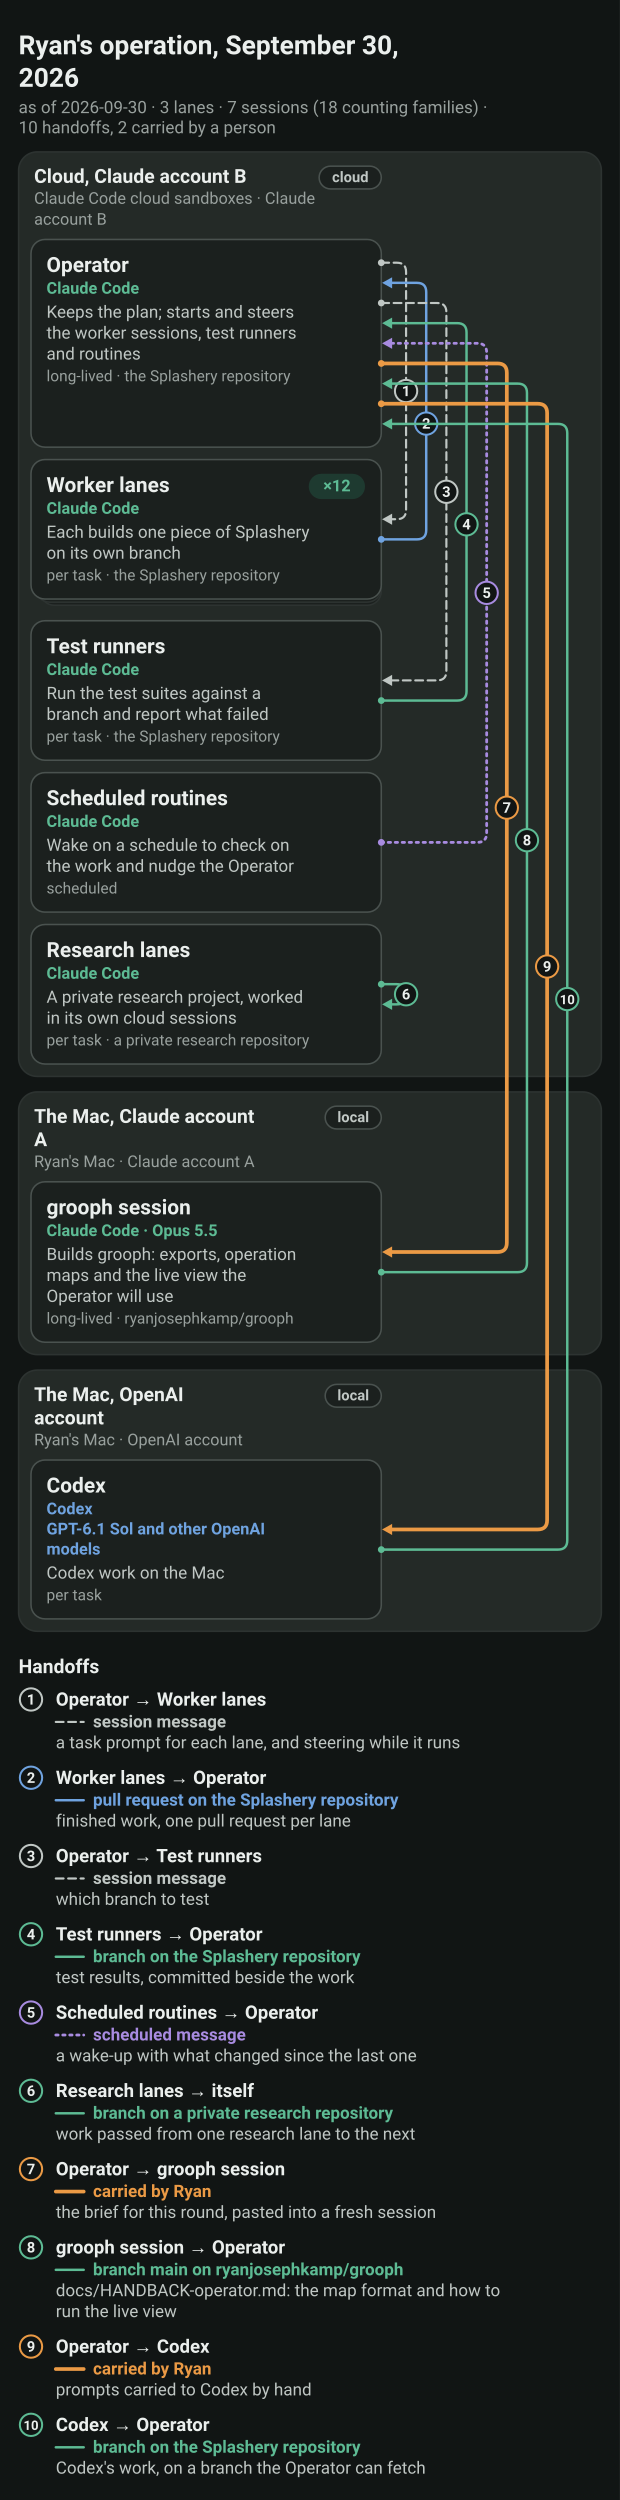
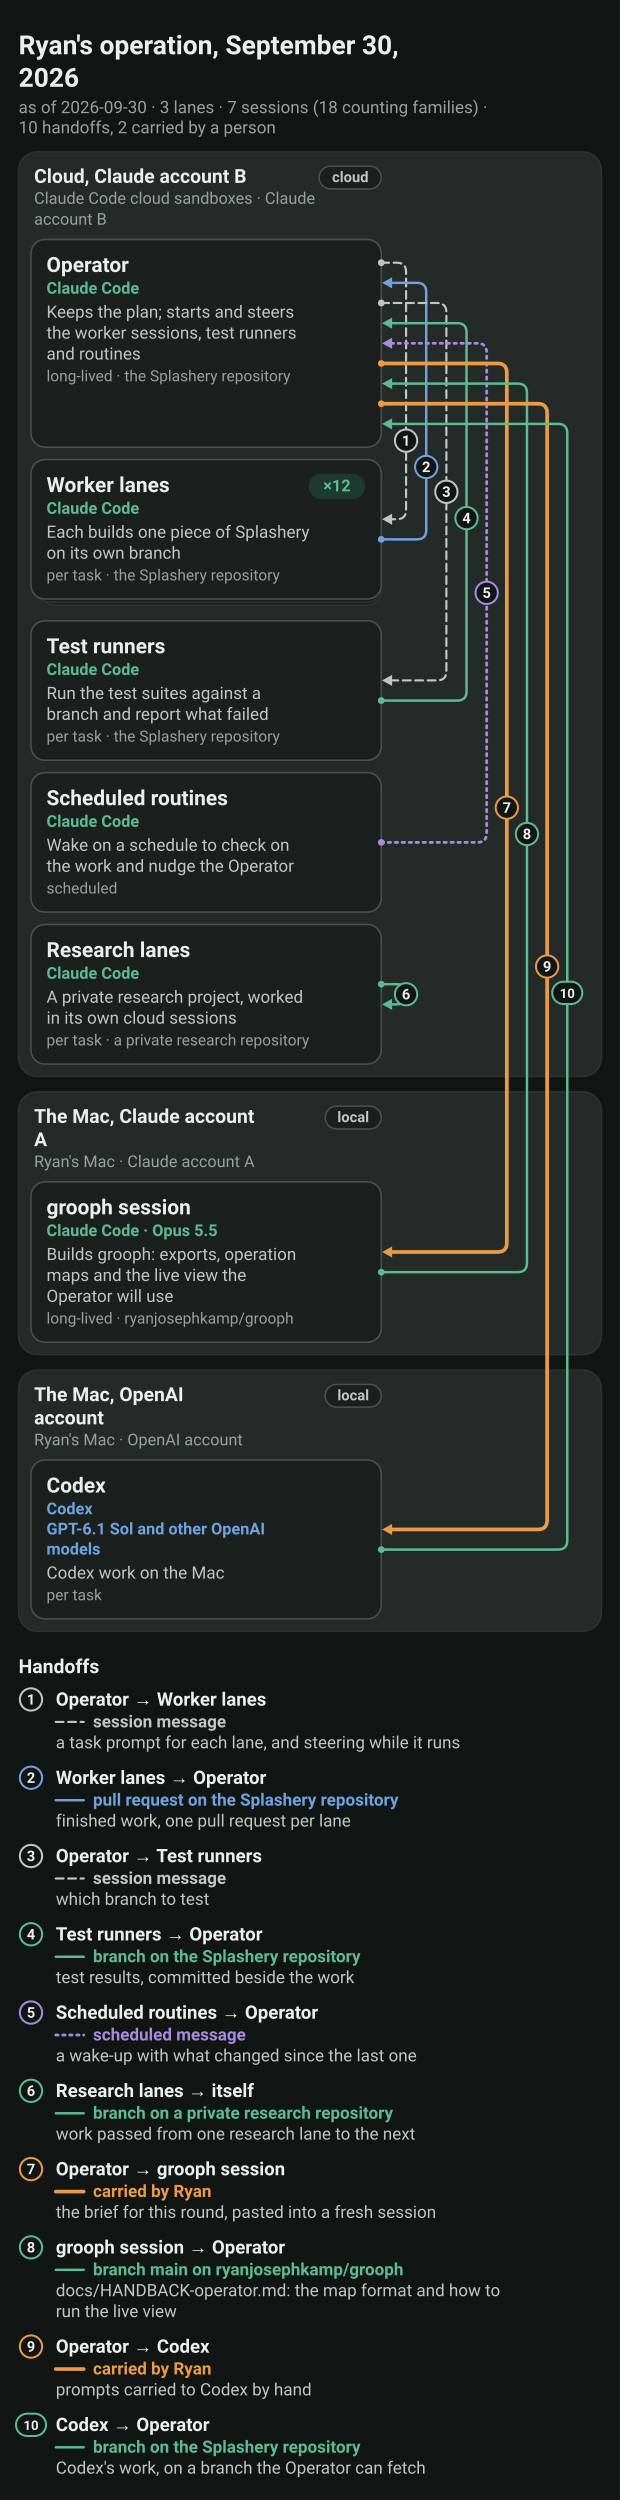
<svg xmlns="http://www.w3.org/2000/svg" class="grooph-picture" data-picture="map" viewBox="0 0 400 1613" width="400" height="1613" role="img" font-family="system-ui, -apple-system, 'Segoe UI', Roboto, 'Helvetica Neue', Arial, sans-serif">
  <rect x="0" y="0" width="400" height="1613" style="fill:#111514" />
  <text x="12" y="35" font-size="17" font-weight="700" style="fill:#ebefed">Ryan's operation, September 30,</text>
  <text x="12" y="56" font-size="17" font-weight="700" style="fill:#ebefed">2026</text>
  <text x="12" y="73" font-size="11" style="fill:#99a19e">as of 2026-09-30 · 3 lanes · 7 sessions (18 counting families) ·</text>
  <text x="12" y="86" font-size="11" style="fill:#99a19e">10 handoffs, 2 carried by a person</text>
  <g data-lane="cloud-b">
    <rect x="12" y="98" width="376" height="596.5" rx="12" stroke-width="1" style="fill:#242a27;stroke:#2d3331" />
    <text x="22" y="118" font-size="12.5" font-weight="700" style="fill:#ebefed">Cloud, Claude account B</text>
    <rect x="205.9" y="107.2" width="40.1" height="14.7" rx="7.4" stroke-width="1" style="fill:#1b201e;stroke:#4a524f" />
    <text x="226" y="117.5" font-size="9.5" font-weight="700" text-anchor="middle" style="fill:#c0c7c4">cloud</text>
    <text x="22" y="131.5" font-size="10.5" style="fill:#99a19e">Claude Code cloud sandboxes · Claude</text>
    <text x="22" y="145" font-size="10.5" style="fill:#99a19e">account B</text>
  </g>
  <g data-lane="mac-a">
    <rect x="12" y="704.5" width="376" height="169.5" rx="12" stroke-width="1" style="fill:#242a27;stroke:#2d3331" />
    <text x="22" y="724.5" font-size="12.5" font-weight="700" style="fill:#ebefed">The Mac, Claude account</text>
    <rect x="209.8" y="713.7" width="36.2" height="14.7" rx="7.4" stroke-width="1" style="fill:#1b201e;stroke:#4a524f" />
    <text x="227.9" y="724" font-size="9.5" font-weight="700" text-anchor="middle" style="fill:#c0c7c4">local</text>
    <text x="22" y="739.5" font-size="12.5" font-weight="700" style="fill:#ebefed">A</text>
    <text x="22" y="753" font-size="10.5" style="fill:#99a19e">Ryan's Mac · Claude account A</text>
  </g>
  <g data-lane="mac-openai">
    <rect x="12" y="884" width="376" height="168.5" rx="12" stroke-width="1" style="fill:#242a27;stroke:#2d3331" />
    <text x="22" y="904" font-size="12.5" font-weight="700" style="fill:#ebefed">The Mac, OpenAI</text>
    <rect x="209.8" y="893.2" width="36.2" height="14.7" rx="7.4" stroke-width="1" style="fill:#1b201e;stroke:#4a524f" />
    <text x="227.9" y="903.5" font-size="9.5" font-weight="700" text-anchor="middle" style="fill:#c0c7c4">local</text>
    <text x="22" y="919" font-size="12.5" font-weight="700" style="fill:#ebefed">account</text>
    <text x="22" y="932.5" font-size="10.5" style="fill:#99a19e">Ryan's Mac · OpenAI account</text>
  </g>
  <g data-session="operator">
    <rect data-card="" x="20" y="154.5" width="226" height="134" rx="9" stroke-width="1" style="fill:#1b201e;stroke:#4a524f" />
    <text x="30" y="175.5" font-size="13.5" font-weight="700" style="fill:#ebefed">Operator</text>
    <text x="30" y="189.5" font-size="10.5" font-weight="700" style="fill:#5dbb94">Claude Code</text>
    <text x="30" y="205" font-size="11" style="fill:#c0c7c4">Keeps the plan; starts and steers</text>
    <text x="30" y="218.5" font-size="11" style="fill:#c0c7c4">the worker sessions, test runners</text>
    <text x="30" y="232" font-size="11" style="fill:#c0c7c4">and routines</text>
    <text x="30" y="246" font-size="10" style="fill:#99a19e">long-lived · the Splashery repository</text>
  </g>
  <g data-session="workers">
    <rect x="26" y="302.5" width="220" height="88" rx="9" stroke-width="1" style="fill:#1b201e;stroke:#2d3331" />
    <rect x="23" y="299.5" width="223" height="89" rx="9" stroke-width="1" style="fill:#1b201e;stroke:#2d3331" />
    <rect data-card="" x="20" y="296.5" width="226" height="90" rx="9" stroke-width="1" style="fill:#1b201e;stroke:#4a524f" />
    <text x="30" y="317.5" font-size="13.5" font-weight="700" style="fill:#ebefed">Worker lanes</text>
    <rect x="199.2" y="305.7" width="36.3" height="16.3" rx="8.1" style="fill:#1e3a30" />
    <text x="217.4" y="317" font-size="10.5" font-weight="700" text-anchor="middle" style="fill:#5dbb94">×12</text>
    <text x="30" y="331.5" font-size="10.5" font-weight="700" style="fill:#5dbb94">Claude Code</text>
    <text x="30" y="347" font-size="11" style="fill:#c0c7c4">Each builds one piece of Splashery</text>
    <text x="30" y="360.5" font-size="11" style="fill:#c0c7c4">on its own branch</text>
    <text x="30" y="374.5" font-size="10" style="fill:#99a19e">per task · the Splashery repository</text>
  </g>
  <g data-session="test-runners">
    <rect data-card="" x="20" y="400.5" width="226" height="90" rx="9" stroke-width="1" style="fill:#1b201e;stroke:#4a524f" />
    <text x="30" y="421.5" font-size="13.5" font-weight="700" style="fill:#ebefed">Test runners</text>
    <text x="30" y="435.5" font-size="10.5" font-weight="700" style="fill:#5dbb94">Claude Code</text>
    <text x="30" y="451" font-size="11" style="fill:#c0c7c4">Run the test suites against a</text>
    <text x="30" y="464.5" font-size="11" style="fill:#c0c7c4">branch and report what failed</text>
    <text x="30" y="478.5" font-size="10" style="fill:#99a19e">per task · the Splashery repository</text>
  </g>
  <g data-session="routines">
    <rect data-card="" x="20" y="498.5" width="226" height="90" rx="9" stroke-width="1" style="fill:#1b201e;stroke:#4a524f" />
    <text x="30" y="519.5" font-size="13.5" font-weight="700" style="fill:#ebefed">Scheduled routines</text>
    <text x="30" y="533.5" font-size="10.5" font-weight="700" style="fill:#5dbb94">Claude Code</text>
    <text x="30" y="549" font-size="11" style="fill:#c0c7c4">Wake on a schedule to check on</text>
    <text x="30" y="562.5" font-size="11" style="fill:#c0c7c4">the work and nudge the Operator</text>
    <text x="30" y="576.5" font-size="10" style="fill:#99a19e">scheduled</text>
  </g>
  <g data-session="research">
    <rect data-card="" x="20" y="596.5" width="226" height="90" rx="9" stroke-width="1" style="fill:#1b201e;stroke:#4a524f" />
    <text x="30" y="617.5" font-size="13.5" font-weight="700" style="fill:#ebefed">Research lanes</text>
    <text x="30" y="631.5" font-size="10.5" font-weight="700" style="fill:#5dbb94">Claude Code</text>
    <text x="30" y="647" font-size="11" style="fill:#c0c7c4">A private research project, worked</text>
    <text x="30" y="660.5" font-size="11" style="fill:#c0c7c4">in its own cloud sessions</text>
    <text x="30" y="674.5" font-size="10" style="fill:#99a19e">per task · a private research repository</text>
  </g>
  <g data-session="grooph">
    <rect data-card="" x="20" y="762.5" width="226" height="103.5" rx="9" stroke-width="1" style="fill:#1b201e;stroke:#4a524f" />
    <text x="30" y="783.5" font-size="13.5" font-weight="700" style="fill:#ebefed">grooph session</text>
    <text x="30" y="797.5" font-size="10.5" font-weight="700" style="fill:#5dbb94">Claude Code · Opus 5.5</text>
    <text x="30" y="813" font-size="11" style="fill:#c0c7c4">Builds grooph: exports, operation</text>
    <text x="30" y="826.5" font-size="11" style="fill:#c0c7c4">maps and the live view the</text>
    <text x="30" y="840" font-size="11" style="fill:#c0c7c4">Operator will use</text>
    <text x="30" y="854" font-size="10" style="fill:#99a19e">long-lived · ryanjosephkamp/grooph</text>
  </g>
  <g data-session="codex">
    <rect data-card="" x="20" y="942" width="226" height="102.5" rx="9" stroke-width="1" style="fill:#1b201e;stroke:#4a524f" />
    <text x="30" y="963" font-size="13.5" font-weight="700" style="fill:#ebefed">Codex</text>
    <text x="30" y="977" font-size="10.5" font-weight="700" style="fill:#6fa3e0">Codex</text>
    <text x="30" y="990" font-size="10.5" font-weight="700" style="fill:#6fa3e0">GPT-6.1 Sol and other OpenAI</text>
    <text x="30" y="1003" font-size="10.5" font-weight="700" style="fill:#6fa3e0">models</text>
    <text x="30" y="1018.5" font-size="11" style="fill:#c0c7c4">Codex work on the Mac</text>
    <text x="30" y="1032.5" font-size="10" style="fill:#99a19e">per task</text>
  </g>
  <g data-handoff="h-start-workers">
    <path d="M246,169.5 H256 Q262,169.5 262,175.5 V329 Q262,335 256,335 H251.5" fill="none" stroke-width="1.4" stroke-linecap="round" stroke-dasharray="5 3" style="stroke:#c0c7c4" />
    <circle cx="246" cy="169.5" r="2.2" style="fill:#c0c7c4" />
    <path d="M246.5,335 l6.5,-3.6 v7.2 z" style="fill:#c0c7c4" />
-     <circle cx="262" cy="252.3" r="7.2" stroke-width="1.3" style="fill:#111514;stroke:#c0c7c4" />
-     <text x="262" y="255.6" font-size="9.5" font-weight="700" text-anchor="middle" style="fill:#ebefed">1</text>
+     <g data-badge="">
+       <circle cx="262" cy="284.3" r="7.2" stroke-width="1.3" style="fill:#111514;stroke:#c0c7c4" />
+       <text x="262" y="287.6" font-size="9.5" font-weight="700" text-anchor="middle" style="fill:#ebefed">1</text>
+     </g>
  </g>
  <g data-handoff="h-workers-back">
    <path d="M246,348 H269 Q275,348 275,342 V188.5 Q275,182.5 269,182.5 H251.5" fill="none" stroke-width="1.6" stroke-linecap="round" style="stroke:#6fa3e0" />
    <circle cx="246" cy="348" r="2.2" style="fill:#6fa3e0" />
    <path d="M246.5,182.5 l6.5,-3.6 v7.2 z" style="fill:#6fa3e0" />
-     <circle cx="275" cy="273.3" r="7.2" stroke-width="1.3" style="fill:#111514;stroke:#6fa3e0" />
-     <text x="275" y="276.6" font-size="9.5" font-weight="700" text-anchor="middle" style="fill:#ebefed">2</text>
+     <g data-badge="">
+       <circle cx="275" cy="301.3" r="7.2" stroke-width="1.3" style="fill:#111514;stroke:#6fa3e0" />
+       <text x="275" y="304.6" font-size="9.5" font-weight="700" text-anchor="middle" style="fill:#ebefed">2</text>
+     </g>
  </g>
  <g data-handoff="h-start-tests">
    <path d="M246,195.5 H282 Q288,195.5 288,201.5 V433 Q288,439 282,439 H251.5" fill="none" stroke-width="1.4" stroke-linecap="round" stroke-dasharray="5 3" style="stroke:#c0c7c4" />
    <circle cx="246" cy="195.5" r="2.2" style="fill:#c0c7c4" />
    <path d="M246.5,439 l6.5,-3.6 v7.2 z" style="fill:#c0c7c4" />
-     <circle cx="288" cy="317.3" r="7.2" stroke-width="1.3" style="fill:#111514;stroke:#c0c7c4" />
-     <text x="288" y="320.6" font-size="9.5" font-weight="700" text-anchor="middle" style="fill:#ebefed">3</text>
+     <g data-badge="">
+       <circle cx="288" cy="317.3" r="7.2" stroke-width="1.3" style="fill:#111514;stroke:#c0c7c4" />
+       <text x="288" y="320.6" font-size="9.5" font-weight="700" text-anchor="middle" style="fill:#ebefed">3</text>
+     </g>
  </g>
  <g data-handoff="h-tests-back">
    <path d="M246,452 H295 Q301,452 301,446 V214.5 Q301,208.5 295,208.5 H251.5" fill="none" stroke-width="1.6" stroke-linecap="round" style="stroke:#5dbb94" />
    <circle cx="246" cy="452" r="2.2" style="fill:#5dbb94" />
    <path d="M246.5,208.5 l6.5,-3.6 v7.2 z" style="fill:#5dbb94" />
-     <circle cx="301" cy="338.3" r="7.2" stroke-width="1.3" style="fill:#111514;stroke:#5dbb94" />
-     <text x="301" y="341.6" font-size="9.5" font-weight="700" text-anchor="middle" style="fill:#ebefed">4</text>
+     <g data-badge="">
+       <circle cx="301" cy="334.3" r="7.2" stroke-width="1.3" style="fill:#111514;stroke:#5dbb94" />
+       <text x="301" y="337.6" font-size="9.5" font-weight="700" text-anchor="middle" style="fill:#ebefed">4</text>
+     </g>
  </g>
  <g data-handoff="h-routines">
    <path d="M246,543.5 H308 Q314,543.5 314,537.5 V227.5 Q314,221.5 308,221.5 H251.5" fill="none" stroke-width="1.8" stroke-linecap="round" stroke-dasharray="1.5 3" style="stroke:#a88be0" />
    <circle cx="246" cy="543.5" r="2.2" style="fill:#a88be0" />
    <path d="M246.5,221.5 l6.5,-3.6 v7.2 z" style="fill:#a88be0" />
-     <circle cx="314" cy="382.5" r="7.2" stroke-width="1.3" style="fill:#111514;stroke:#a88be0" />
-     <text x="314" y="385.8" font-size="9.5" font-weight="700" text-anchor="middle" style="fill:#ebefed">5</text>
+     <g data-badge="">
+       <circle cx="314" cy="382.5" r="7.2" stroke-width="1.3" style="fill:#111514;stroke:#a88be0" />
+       <text x="314" y="385.8" font-size="9.5" font-weight="700" text-anchor="middle" style="fill:#ebefed">5</text>
+     </g>
  </g>
  <g data-handoff="h-research">
    <path d="M246,635 H256 Q262,635 262,641 V642 Q262,648 256,648 H251.5" fill="none" stroke-width="1.6" stroke-linecap="round" style="stroke:#5dbb94" />
    <circle cx="246" cy="635" r="2.2" style="fill:#5dbb94" />
    <path d="M246.5,648 l6.5,-3.6 v7.2 z" style="fill:#5dbb94" />
-     <circle cx="262" cy="641.5" r="7.2" stroke-width="1.3" style="fill:#111514;stroke:#5dbb94" />
-     <text x="262" y="644.8" font-size="9.5" font-weight="700" text-anchor="middle" style="fill:#ebefed">6</text>
+     <g data-badge="">
+       <circle cx="262" cy="641.5" r="7.2" stroke-width="1.3" style="fill:#111514;stroke:#5dbb94" />
+       <text x="262" y="644.8" font-size="9.5" font-weight="700" text-anchor="middle" style="fill:#ebefed">6</text>
+     </g>
  </g>
  <g data-handoff="h-brief-grooph">
    <path d="M246,234.5 H321 Q327,234.5 327,240.5 V801.8 Q327,807.8 321,807.8 H251.5" fill="none" stroke-width="2.4" stroke-linecap="round" style="stroke:#eb9a45" />
    <circle cx="246" cy="234.5" r="2.2" style="fill:#eb9a45" />
    <path d="M246.5,807.8 l6.5,-3.6 v7.2 z" style="fill:#eb9a45" />
-     <circle cx="327" cy="521.1" r="7.2" stroke-width="1.3" style="fill:#111514;stroke:#eb9a45" />
-     <text x="327" y="524.4" font-size="9.5" font-weight="700" text-anchor="middle" style="fill:#ebefed">7</text>
+     <g data-badge="">
+       <circle cx="327" cy="521.1" r="7.2" stroke-width="1.3" style="fill:#111514;stroke:#eb9a45" />
+       <text x="327" y="524.4" font-size="9.5" font-weight="700" text-anchor="middle" style="fill:#ebefed">7</text>
+     </g>
  </g>
  <g data-handoff="h-grooph-back">
    <path d="M246,820.8 H334 Q340,820.8 340,814.8 V253.5 Q340,247.5 334,247.5 H251.5" fill="none" stroke-width="1.6" stroke-linecap="round" style="stroke:#5dbb94" />
    <circle cx="246" cy="820.8" r="2.2" style="fill:#5dbb94" />
    <path d="M246.5,247.5 l6.5,-3.6 v7.2 z" style="fill:#5dbb94" />
-     <circle cx="340" cy="542.1" r="7.2" stroke-width="1.3" style="fill:#111514;stroke:#5dbb94" />
-     <text x="340" y="545.4" font-size="9.5" font-weight="700" text-anchor="middle" style="fill:#ebefed">8</text>
+     <g data-badge="">
+       <circle cx="340" cy="538.1" r="7.2" stroke-width="1.3" style="fill:#111514;stroke:#5dbb94" />
+       <text x="340" y="541.4" font-size="9.5" font-weight="700" text-anchor="middle" style="fill:#ebefed">8</text>
+     </g>
  </g>
  <g data-handoff="h-brief-codex">
    <path d="M246,260.5 H347 Q353,260.5 353,266.5 V980.8 Q353,986.8 347,986.8 H251.5" fill="none" stroke-width="2.4" stroke-linecap="round" style="stroke:#eb9a45" />
    <circle cx="246" cy="260.5" r="2.2" style="fill:#eb9a45" />
    <path d="M246.5,986.8 l6.5,-3.6 v7.2 z" style="fill:#eb9a45" />
-     <circle cx="353" cy="623.6" r="7.2" stroke-width="1.3" style="fill:#111514;stroke:#eb9a45" />
-     <text x="353" y="626.9" font-size="9.5" font-weight="700" text-anchor="middle" style="fill:#ebefed">9</text>
+     <g data-badge="">
+       <circle cx="353" cy="623.6" r="7.2" stroke-width="1.3" style="fill:#111514;stroke:#eb9a45" />
+       <text x="353" y="626.9" font-size="9.5" font-weight="700" text-anchor="middle" style="fill:#ebefed">9</text>
+     </g>
  </g>
  <g data-handoff="h-codex-back">
    <path d="M246,999.8 H360 Q366,999.8 366,993.8 V279.5 Q366,273.5 360,273.5 H251.5" fill="none" stroke-width="1.6" stroke-linecap="round" style="stroke:#5dbb94" />
    <circle cx="246" cy="999.8" r="2.2" style="fill:#5dbb94" />
    <path d="M246.5,273.5 l6.5,-3.6 v7.2 z" style="fill:#5dbb94" />
-     <circle cx="366" cy="644.6" r="7.2" stroke-width="1.3" style="fill:#111514;stroke:#5dbb94" />
-     <text x="366" y="647.9" font-size="8.5" font-weight="700" text-anchor="middle" style="fill:#ebefed">10</text>
+     <g data-badge="">
+       <rect x="356.3" y="633.4" width="19.4" height="14.4" rx="7.2" stroke-width="1.3" style="fill:#111514;stroke:#5dbb94" />
+       <text x="366" y="643.9" font-size="8.5" font-weight="700" text-anchor="middle" style="fill:#ebefed">10</text>
+     </g>
  </g>
  <text x="12" y="1079.5" font-size="12.5" font-weight="700" style="fill:#ebefed">Handoffs</text>
  <g data-handoff-row="h-start-workers">
    <rect data-row="" x="8" y="1086.5" width="384" height="47.5" rx="8" style="fill:transparent" />
    <circle cx="20" cy="1096.5" r="7.2" stroke-width="1.3" style="fill:#111514;stroke:#c0c7c4" />
    <text x="20" y="1099.8" font-size="9.5" font-weight="700" text-anchor="middle" style="fill:#ebefed">1</text>
    <text x="36" y="1100.5" font-size="12" font-weight="700" style="fill:#ebefed">Operator → Worker lanes</text>
    <path d="M36,1111 h18" fill="none" stroke-width="1.4" stroke-linecap="round" stroke-dasharray="5 3" style="stroke:#c0c7c4" />
    <text x="60" y="1114.5" font-size="11" font-weight="700" style="fill:#c0c7c4">session message</text>
    <text x="36" y="1128" font-size="11" style="fill:#c0c7c4">a task prompt for each lane, and steering while it runs</text>
  </g>
  <g data-handoff-row="h-workers-back">
    <rect data-row="" x="8" y="1137" width="384" height="47.5" rx="8" style="fill:transparent" />
    <circle cx="20" cy="1147" r="7.2" stroke-width="1.3" style="fill:#111514;stroke:#6fa3e0" />
    <text x="20" y="1150.3" font-size="9.5" font-weight="700" text-anchor="middle" style="fill:#ebefed">2</text>
    <text x="36" y="1151" font-size="12" font-weight="700" style="fill:#ebefed">Worker lanes → Operator</text>
    <path d="M36,1161.5 h18" fill="none" stroke-width="1.6" stroke-linecap="round" style="stroke:#6fa3e0" />
    <text x="60" y="1165" font-size="11" font-weight="700" style="fill:#6fa3e0">pull request on the Splashery repository</text>
    <text x="36" y="1178.5" font-size="11" style="fill:#c0c7c4">finished work, one pull request per lane</text>
  </g>
  <g data-handoff-row="h-start-tests">
    <rect data-row="" x="8" y="1187.5" width="384" height="47.5" rx="8" style="fill:transparent" />
    <circle cx="20" cy="1197.5" r="7.2" stroke-width="1.3" style="fill:#111514;stroke:#c0c7c4" />
    <text x="20" y="1200.8" font-size="9.5" font-weight="700" text-anchor="middle" style="fill:#ebefed">3</text>
    <text x="36" y="1201.5" font-size="12" font-weight="700" style="fill:#ebefed">Operator → Test runners</text>
    <path d="M36,1212 h18" fill="none" stroke-width="1.4" stroke-linecap="round" stroke-dasharray="5 3" style="stroke:#c0c7c4" />
    <text x="60" y="1215.5" font-size="11" font-weight="700" style="fill:#c0c7c4">session message</text>
    <text x="36" y="1229" font-size="11" style="fill:#c0c7c4">which branch to test</text>
  </g>
  <g data-handoff-row="h-tests-back">
    <rect data-row="" x="8" y="1238" width="384" height="47.5" rx="8" style="fill:transparent" />
    <circle cx="20" cy="1248" r="7.2" stroke-width="1.3" style="fill:#111514;stroke:#5dbb94" />
    <text x="20" y="1251.3" font-size="9.5" font-weight="700" text-anchor="middle" style="fill:#ebefed">4</text>
    <text x="36" y="1252" font-size="12" font-weight="700" style="fill:#ebefed">Test runners → Operator</text>
    <path d="M36,1262.5 h18" fill="none" stroke-width="1.6" stroke-linecap="round" style="stroke:#5dbb94" />
    <text x="60" y="1266" font-size="11" font-weight="700" style="fill:#5dbb94">branch on the Splashery repository</text>
    <text x="36" y="1279.5" font-size="11" style="fill:#c0c7c4">test results, committed beside the work</text>
  </g>
  <g data-handoff-row="h-routines">
    <rect data-row="" x="8" y="1288.5" width="384" height="47.5" rx="8" style="fill:transparent" />
    <circle cx="20" cy="1298.5" r="7.2" stroke-width="1.3" style="fill:#111514;stroke:#a88be0" />
    <text x="20" y="1301.8" font-size="9.5" font-weight="700" text-anchor="middle" style="fill:#ebefed">5</text>
    <text x="36" y="1302.5" font-size="12" font-weight="700" style="fill:#ebefed">Scheduled routines → Operator</text>
    <path d="M36,1313 h18" fill="none" stroke-width="1.8" stroke-linecap="round" stroke-dasharray="1.5 3" style="stroke:#a88be0" />
    <text x="60" y="1316.5" font-size="11" font-weight="700" style="fill:#a88be0">scheduled message</text>
    <text x="36" y="1330" font-size="11" style="fill:#c0c7c4">a wake-up with what changed since the last one</text>
  </g>
  <g data-handoff-row="h-research">
    <rect data-row="" x="8" y="1339" width="384" height="47.5" rx="8" style="fill:transparent" />
    <circle cx="20" cy="1349" r="7.2" stroke-width="1.3" style="fill:#111514;stroke:#5dbb94" />
    <text x="20" y="1352.3" font-size="9.5" font-weight="700" text-anchor="middle" style="fill:#ebefed">6</text>
    <text x="36" y="1353" font-size="12" font-weight="700" style="fill:#ebefed">Research lanes → itself</text>
    <path d="M36,1363.5 h18" fill="none" stroke-width="1.6" stroke-linecap="round" style="stroke:#5dbb94" />
    <text x="60" y="1367" font-size="11" font-weight="700" style="fill:#5dbb94">branch on a private research repository</text>
    <text x="36" y="1380.5" font-size="11" style="fill:#c0c7c4">work passed from one research lane to the next</text>
  </g>
  <g data-handoff-row="h-brief-grooph">
    <rect data-row="" x="8" y="1389.5" width="384" height="47.5" rx="8" style="fill:transparent" />
    <circle cx="20" cy="1399.5" r="7.2" stroke-width="1.3" style="fill:#111514;stroke:#eb9a45" />
    <text x="20" y="1402.8" font-size="9.5" font-weight="700" text-anchor="middle" style="fill:#ebefed">7</text>
    <text x="36" y="1403.5" font-size="12" font-weight="700" style="fill:#ebefed">Operator → grooph session</text>
    <path d="M36,1414 h18" fill="none" stroke-width="2.4" stroke-linecap="round" style="stroke:#eb9a45" />
    <text x="60" y="1417.5" font-size="11" font-weight="700" style="fill:#eb9a45">carried by Ryan</text>
    <text x="36" y="1431" font-size="11" style="fill:#c0c7c4">the brief for this round, pasted into a fresh session</text>
  </g>
  <g data-handoff-row="h-grooph-back">
    <rect data-row="" x="8" y="1440" width="384" height="61" rx="8" style="fill:transparent" />
    <circle cx="20" cy="1450" r="7.2" stroke-width="1.3" style="fill:#111514;stroke:#5dbb94" />
    <text x="20" y="1453.3" font-size="9.5" font-weight="700" text-anchor="middle" style="fill:#ebefed">8</text>
    <text x="36" y="1454" font-size="12" font-weight="700" style="fill:#ebefed">grooph session → Operator</text>
    <path d="M36,1464.5 h18" fill="none" stroke-width="1.6" stroke-linecap="round" style="stroke:#5dbb94" />
    <text x="60" y="1468" font-size="11" font-weight="700" style="fill:#5dbb94">branch main on ryanjosephkamp/grooph</text>
    <text x="36" y="1481.5" font-size="11" style="fill:#c0c7c4">docs/HANDBACK-operator.md: the map format and how to</text>
    <text x="36" y="1495" font-size="11" style="fill:#c0c7c4">run the live view</text>
  </g>
  <g data-handoff-row="h-brief-codex">
    <rect data-row="" x="8" y="1504" width="384" height="47.5" rx="8" style="fill:transparent" />
    <circle cx="20" cy="1514" r="7.2" stroke-width="1.3" style="fill:#111514;stroke:#eb9a45" />
    <text x="20" y="1517.3" font-size="9.5" font-weight="700" text-anchor="middle" style="fill:#ebefed">9</text>
    <text x="36" y="1518" font-size="12" font-weight="700" style="fill:#ebefed">Operator → Codex</text>
    <path d="M36,1528.5 h18" fill="none" stroke-width="2.4" stroke-linecap="round" style="stroke:#eb9a45" />
    <text x="60" y="1532" font-size="11" font-weight="700" style="fill:#eb9a45">carried by Ryan</text>
    <text x="36" y="1545.5" font-size="11" style="fill:#c0c7c4">prompts carried to Codex by hand</text>
  </g>
  <g data-handoff-row="h-codex-back">
    <rect data-row="" x="8" y="1554.5" width="384" height="47.5" rx="8" style="fill:transparent" />
-     <circle cx="20" cy="1564.5" r="7.2" stroke-width="1.3" style="fill:#111514;stroke:#5dbb94" />
+     <rect x="10.3" y="1557.3" width="19.4" height="14.4" rx="7.2" stroke-width="1.3" style="fill:#111514;stroke:#5dbb94" />
    <text x="20" y="1567.8" font-size="8.5" font-weight="700" text-anchor="middle" style="fill:#ebefed">10</text>
    <text x="36" y="1568.5" font-size="12" font-weight="700" style="fill:#ebefed">Codex → Operator</text>
    <path d="M36,1579 h18" fill="none" stroke-width="1.6" stroke-linecap="round" style="stroke:#5dbb94" />
    <text x="60" y="1582.5" font-size="11" font-weight="700" style="fill:#5dbb94">branch on the Splashery repository</text>
    <text x="36" y="1596" font-size="11" style="fill:#c0c7c4">Codex's work, on a branch the Operator can fetch</text>
  </g>
</svg>
